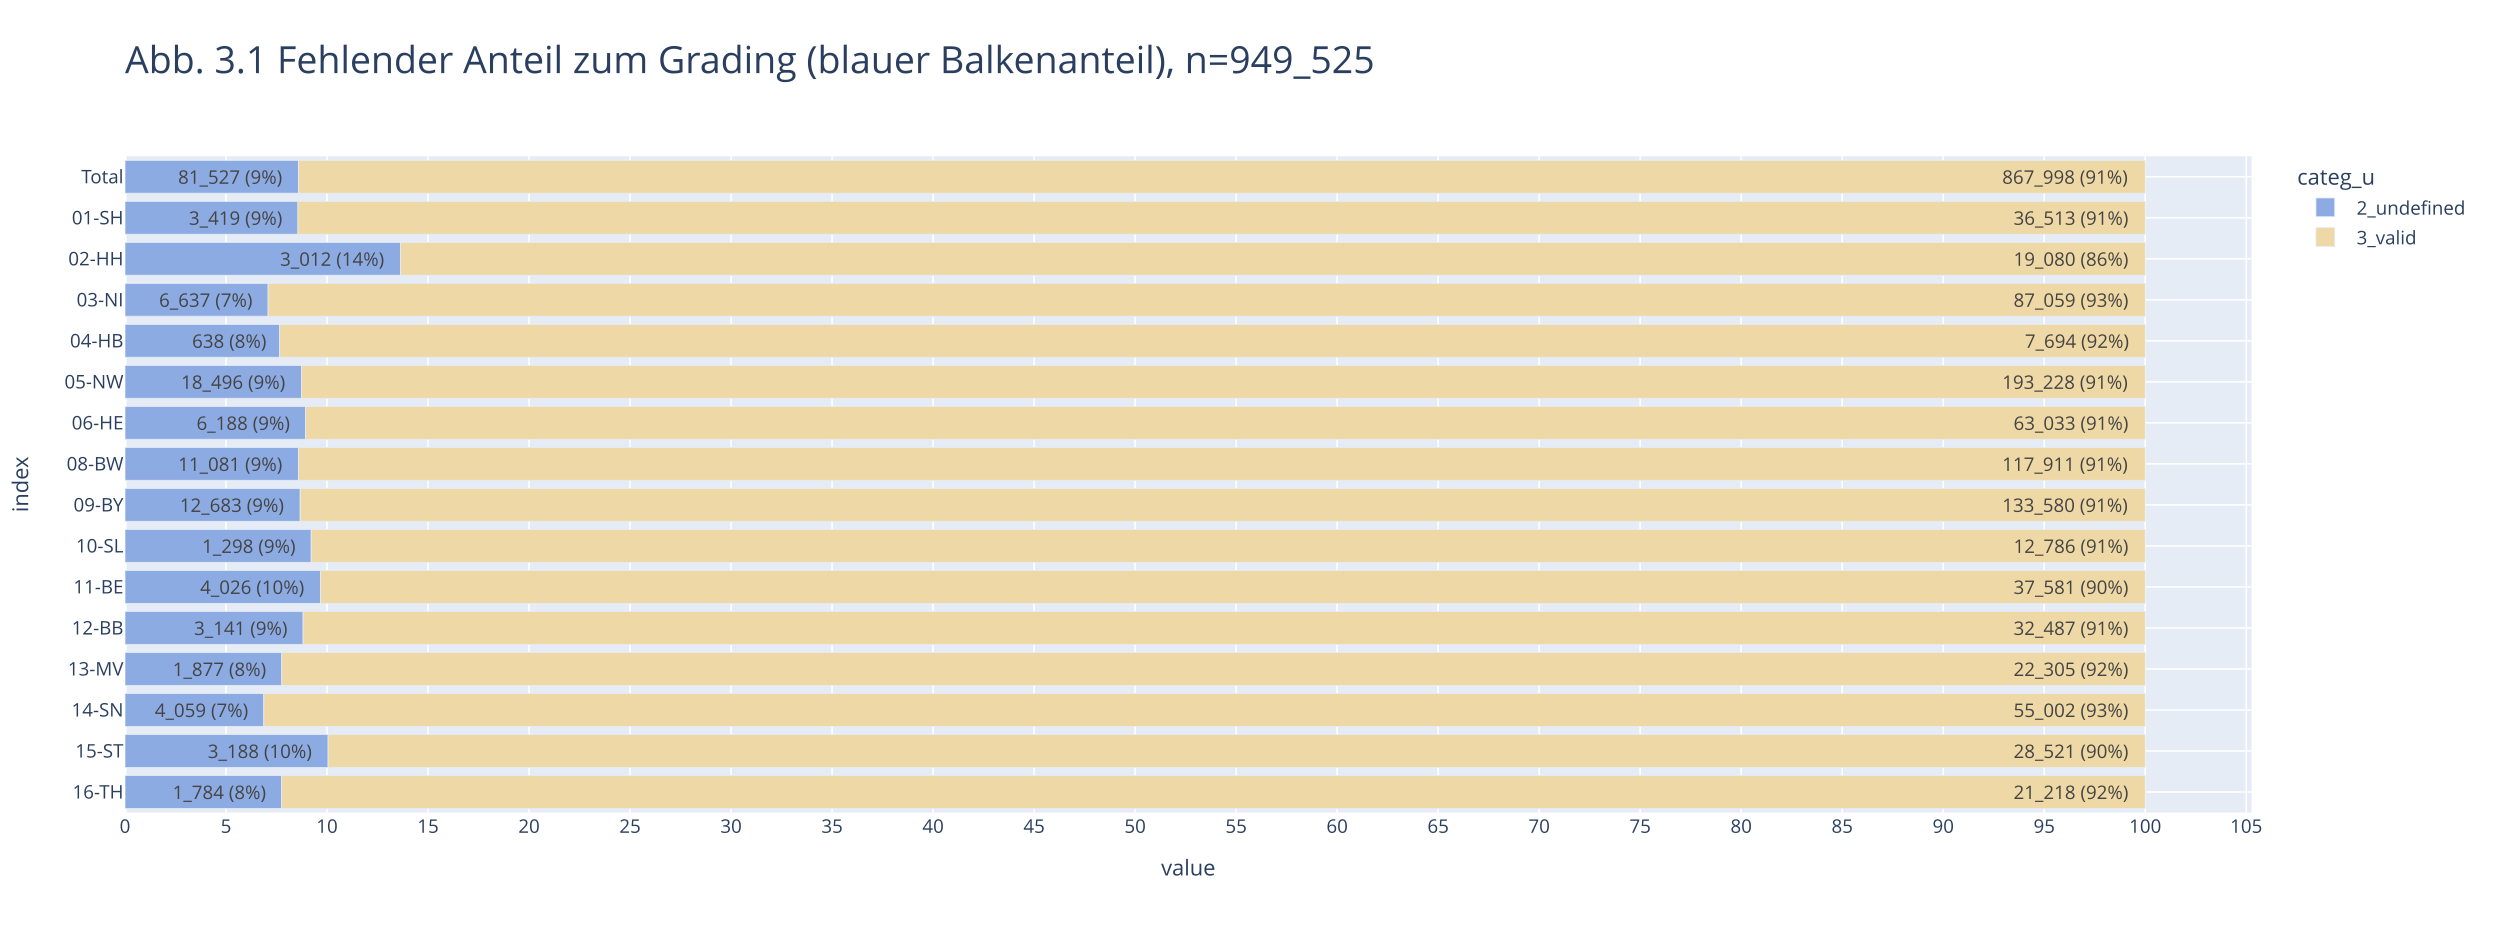
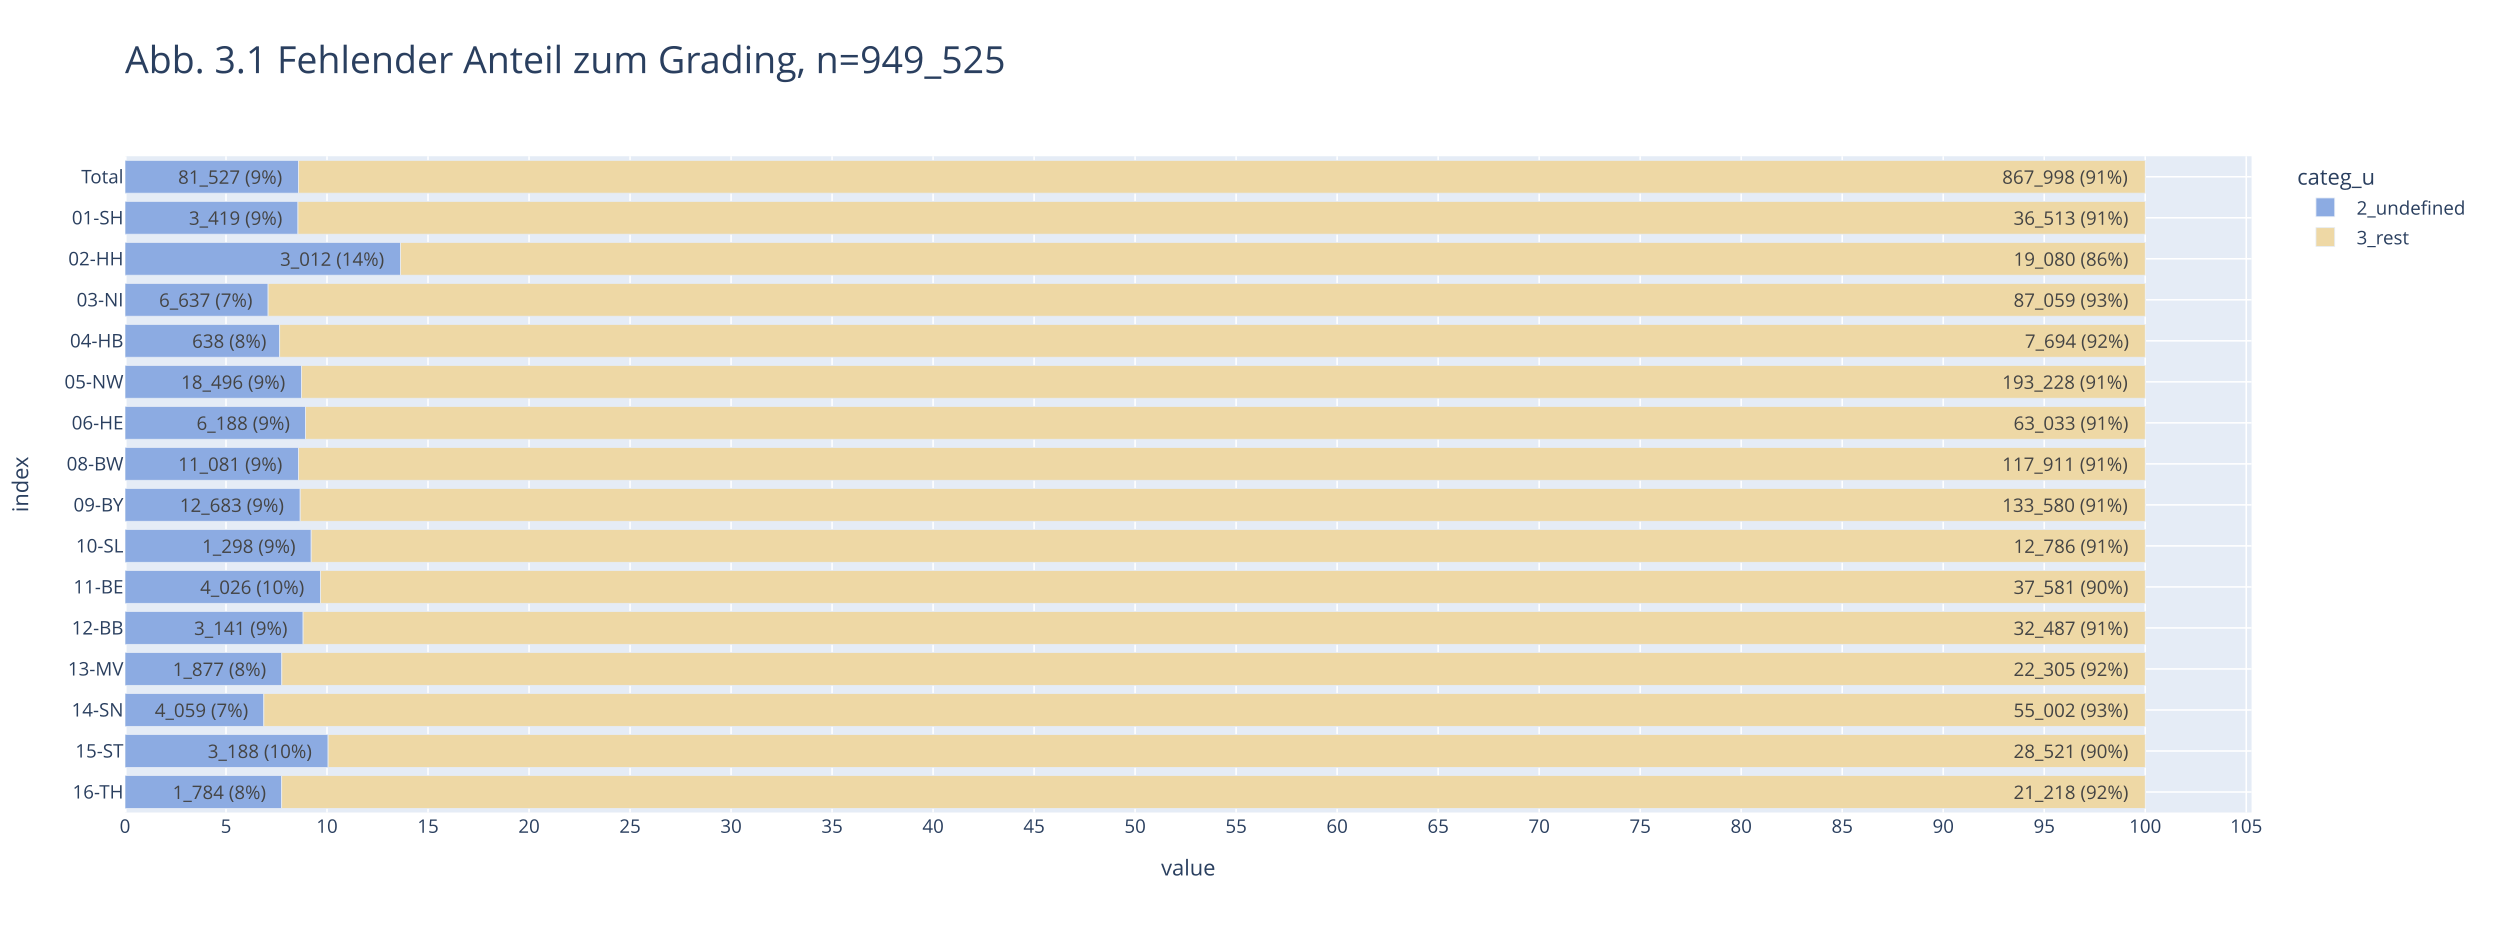
<svg xmlns="http://www.w3.org/2000/svg" class="main-svg" width="1600" height="600" style="" viewBox="0 0 1600 600">
  <rect x="0" y="0" width="1600" height="600" style="fill: rgb(255, 255, 255); fill-opacity: 1;" />
-   <defs id="defs-5fe7a0">
+   <defs id="defs-484876">
    <g class="clips">
-       <clipPath id="clip5fe7a0xyplot" class="plotclip">
+       <clipPath id="clip484876xyplot" class="plotclip">
        <rect width="1361" height="420" />
      </clipPath>
-       <clipPath class="axesclip" id="clip5fe7a0x">
+       <clipPath class="axesclip" id="clip484876x">
        <rect x="80" y="0" width="1361" height="600" />
      </clipPath>
-       <clipPath class="axesclip" id="clip5fe7a0y">
+       <clipPath class="axesclip" id="clip484876y">
        <rect x="0" y="100" width="1600" height="420" />
      </clipPath>
-       <clipPath class="axesclip" id="clip5fe7a0xy">
+       <clipPath class="axesclip" id="clip484876xy">
        <rect x="80" y="100" width="1361" height="420" />
      </clipPath>
    </g>
    <g class="gradients" />
    <g class="patterns" />
  </defs>
  <g class="bglayer">
    <rect class="bg" x="80" y="100" width="1361" height="420" style="fill: rgb(229, 236, 246); fill-opacity: 1; stroke-width: 0;" />
  </g>
  <g class="layer-below">
    <g class="imagelayer" />
    <g class="shapelayer" />
  </g>
  <g class="cartesianlayer">
    <g class="subplot xy">
      <g class="layer-subplot">
        <g class="shapelayer" />
        <g class="imagelayer" />
      </g>
      <g class="minor-gridlayer">
        <g class="x" />
        <g class="y" />
      </g>
      <g class="gridlayer">
        <g class="x">
          <path class="xgrid crisp" transform="translate(144.65,0)" d="M0,100v420" style="stroke: rgb(255, 255, 255); stroke-opacity: 1; stroke-width: 1px;" />
          <path class="xgrid crisp" transform="translate(209.29,0)" d="M0,100v420" style="stroke: rgb(255, 255, 255); stroke-opacity: 1; stroke-width: 1px;" />
          <path class="xgrid crisp" transform="translate(273.94,0)" d="M0,100v420" style="stroke: rgb(255, 255, 255); stroke-opacity: 1; stroke-width: 1px;" />
          <path class="xgrid crisp" transform="translate(338.59,0)" d="M0,100v420" style="stroke: rgb(255, 255, 255); stroke-opacity: 1; stroke-width: 1px;" />
          <path class="xgrid crisp" transform="translate(403.24,0)" d="M0,100v420" style="stroke: rgb(255, 255, 255); stroke-opacity: 1; stroke-width: 1px;" />
          <path class="xgrid crisp" transform="translate(467.89,0)" d="M0,100v420" style="stroke: rgb(255, 255, 255); stroke-opacity: 1; stroke-width: 1px;" />
          <path class="xgrid crisp" transform="translate(532.53,0)" d="M0,100v420" style="stroke: rgb(255, 255, 255); stroke-opacity: 1; stroke-width: 1px;" />
          <path class="xgrid crisp" transform="translate(597.18,0)" d="M0,100v420" style="stroke: rgb(255, 255, 255); stroke-opacity: 1; stroke-width: 1px;" />
          <path class="xgrid crisp" transform="translate(661.83,0)" d="M0,100v420" style="stroke: rgb(255, 255, 255); stroke-opacity: 1; stroke-width: 1px;" />
          <path class="xgrid crisp" transform="translate(726.47,0)" d="M0,100v420" style="stroke: rgb(255, 255, 255); stroke-opacity: 1; stroke-width: 1px;" />
          <path class="xgrid crisp" transform="translate(791.12,0)" d="M0,100v420" style="stroke: rgb(255, 255, 255); stroke-opacity: 1; stroke-width: 1px;" />
          <path class="xgrid crisp" transform="translate(855.77,0)" d="M0,100v420" style="stroke: rgb(255, 255, 255); stroke-opacity: 1; stroke-width: 1px;" />
          <path class="xgrid crisp" transform="translate(920.42,0)" d="M0,100v420" style="stroke: rgb(255, 255, 255); stroke-opacity: 1; stroke-width: 1px;" />
          <path class="xgrid crisp" transform="translate(985.07,0)" d="M0,100v420" style="stroke: rgb(255, 255, 255); stroke-opacity: 1; stroke-width: 1px;" />
          <path class="xgrid crisp" transform="translate(1049.71,0)" d="M0,100v420" style="stroke: rgb(255, 255, 255); stroke-opacity: 1; stroke-width: 1px;" />
          <path class="xgrid crisp" transform="translate(1114.36,0)" d="M0,100v420" style="stroke: rgb(255, 255, 255); stroke-opacity: 1; stroke-width: 1px;" />
          <path class="xgrid crisp" transform="translate(1179.01,0)" d="M0,100v420" style="stroke: rgb(255, 255, 255); stroke-opacity: 1; stroke-width: 1px;" />
          <path class="xgrid crisp" transform="translate(1243.66,0)" d="M0,100v420" style="stroke: rgb(255, 255, 255); stroke-opacity: 1; stroke-width: 1px;" />
          <path class="xgrid crisp" transform="translate(1308.3,0)" d="M0,100v420" style="stroke: rgb(255, 255, 255); stroke-opacity: 1; stroke-width: 1px;" />
          <path class="xgrid crisp" transform="translate(1372.95,0)" d="M0,100v420" style="stroke: rgb(255, 255, 255); stroke-opacity: 1; stroke-width: 1px;" />
          <path class="xgrid crisp" transform="translate(1437.6,0)" d="M0,100v420" style="stroke: rgb(255, 255, 255); stroke-opacity: 1; stroke-width: 1px;" />
        </g>
        <g class="y">
          <path class="ygrid crisp" transform="translate(0,506.88)" d="M80,0h1361" style="stroke: rgb(255, 255, 255); stroke-opacity: 1; stroke-width: 1px;" />
          <path class="ygrid crisp" transform="translate(0,480.63)" d="M80,0h1361" style="stroke: rgb(255, 255, 255); stroke-opacity: 1; stroke-width: 1px;" />
          <path class="ygrid crisp" transform="translate(0,454.38)" d="M80,0h1361" style="stroke: rgb(255, 255, 255); stroke-opacity: 1; stroke-width: 1px;" />
          <path class="ygrid crisp" transform="translate(0,428.13)" d="M80,0h1361" style="stroke: rgb(255, 255, 255); stroke-opacity: 1; stroke-width: 1px;" />
          <path class="ygrid crisp" transform="translate(0,401.88)" d="M80,0h1361" style="stroke: rgb(255, 255, 255); stroke-opacity: 1; stroke-width: 1px;" />
          <path class="ygrid crisp" transform="translate(0,375.63)" d="M80,0h1361" style="stroke: rgb(255, 255, 255); stroke-opacity: 1; stroke-width: 1px;" />
          <path class="ygrid crisp" transform="translate(0,349.38)" d="M80,0h1361" style="stroke: rgb(255, 255, 255); stroke-opacity: 1; stroke-width: 1px;" />
          <path class="ygrid crisp" transform="translate(0,323.13)" d="M80,0h1361" style="stroke: rgb(255, 255, 255); stroke-opacity: 1; stroke-width: 1px;" />
          <path class="ygrid crisp" transform="translate(0,296.88)" d="M80,0h1361" style="stroke: rgb(255, 255, 255); stroke-opacity: 1; stroke-width: 1px;" />
          <path class="ygrid crisp" transform="translate(0,270.63)" d="M80,0h1361" style="stroke: rgb(255, 255, 255); stroke-opacity: 1; stroke-width: 1px;" />
          <path class="ygrid crisp" transform="translate(0,244.38)" d="M80,0h1361" style="stroke: rgb(255, 255, 255); stroke-opacity: 1; stroke-width: 1px;" />
          <path class="ygrid crisp" transform="translate(0,218.13)" d="M80,0h1361" style="stroke: rgb(255, 255, 255); stroke-opacity: 1; stroke-width: 1px;" />
          <path class="ygrid crisp" transform="translate(0,191.88)" d="M80,0h1361" style="stroke: rgb(255, 255, 255); stroke-opacity: 1; stroke-width: 1px;" />
          <path class="ygrid crisp" transform="translate(0,165.63)" d="M80,0h1361" style="stroke: rgb(255, 255, 255); stroke-opacity: 1; stroke-width: 1px;" />
          <path class="ygrid crisp" transform="translate(0,139.38)" d="M80,0h1361" style="stroke: rgb(255, 255, 255); stroke-opacity: 1; stroke-width: 1px;" />
          <path class="ygrid crisp" transform="translate(0,113.13)" d="M80,0h1361" style="stroke: rgb(255, 255, 255); stroke-opacity: 1; stroke-width: 1px;" />
        </g>
      </g>
      <g class="zerolinelayer">
        <path class="xzl zl crisp" transform="translate(80,0)" d="M0,100v420" style="stroke: rgb(255, 255, 255); stroke-opacity: 1; stroke-width: 2px;" />
      </g>
      <g class="layer-between">
        <g class="shapelayer" />
        <g class="imagelayer" />
      </g>
      <path class="xlines-below" />
      <path class="ylines-below" />
      <g class="overlines-below" />
      <g class="xaxislayer-below" />
      <g class="yaxislayer-below" />
      <g class="overaxes-below" />
      <g class="overplot">
-         <g class="xy" transform="translate(80,100)" clip-path="url(#clip5fe7a0xyplot)">
+         <g class="xy" transform="translate(80,100)" clip-path="url(#clip484876xyplot)">
          <g class="barlayer mlayer">
            <g class="trace bars" style="opacity: 1;">
              <g class="points">
                <g class="point">
                  <path d="M0,23.63V2.63H111.01V23.63Z" style="vector-effect: none; opacity: 1; stroke-width: 0.5px; fill: rgb(140, 171, 226); fill-opacity: 1; stroke: rgb(229, 236, 246); stroke-opacity: 1;" />
                  <text class="bartext bartext-inside" text-anchor="middle" data-notex="1" x="0" y="0" style="font-family: 'Open Sans', verdana, arial, sans-serif; font-size: 12px; fill: rgb(68, 68, 68); fill-opacity: 1; white-space: pre;" transform="translate(67.29125,17.63)">81_527 (9%)</text>
                </g>
                <g class="point">
                  <path d="M0,49.88V28.88H110.7V49.88Z" style="vector-effect: none; opacity: 1; stroke-width: 0.5px; fill: rgb(140, 171, 226); fill-opacity: 1; stroke: rgb(229, 236, 246); stroke-opacity: 1;" />
                  <text class="bartext bartext-inside" text-anchor="middle" data-notex="1" x="0" y="0" style="font-family: 'Open Sans', verdana, arial, sans-serif; font-size: 12px; fill: rgb(68, 68, 68); fill-opacity: 1; white-space: pre;" transform="translate(70.79375,43.88)">3_419 (9%)</text>
                </g>
                <g class="point">
                  <path d="M0,76.13V55.13H176.28V76.13Z" style="vector-effect: none; opacity: 1; stroke-width: 0.5px; fill: rgb(140, 171, 226); fill-opacity: 1; stroke: rgb(229, 236, 246); stroke-opacity: 1;" />
                  <text class="bartext bartext-inside" text-anchor="middle" data-notex="1" x="0" y="0" style="font-family: 'Open Sans', verdana, arial, sans-serif; font-size: 12px; fill: rgb(68, 68, 68); fill-opacity: 1; white-space: pre;" transform="translate(132.5613,70.13)scale(1)">3_012 (14%)</text>
                </g>
                <g class="point">
                  <path d="M0,102.38V81.38H91.59V102.38Z" style="vector-effect: none; opacity: 1; stroke-width: 0.5px; fill: rgb(140, 171, 226); fill-opacity: 1; stroke: rgb(229, 236, 246); stroke-opacity: 1;" />
                  <text class="bartext bartext-inside" text-anchor="middle" data-notex="1" x="0" y="0" style="font-family: 'Open Sans', verdana, arial, sans-serif; font-size: 12px; fill: rgb(68, 68, 68); fill-opacity: 1; white-space: pre;" transform="translate(51.68375,96.38)">6_637 (7%)</text>
                </g>
                <g class="point">
                  <path d="M0,128.63V107.63H99V128.63Z" style="vector-effect: none; opacity: 1; stroke-width: 0.5px; fill: rgb(140, 171, 226); fill-opacity: 1; stroke: rgb(229, 236, 246); stroke-opacity: 1;" />
                  <text class="bartext bartext-inside" text-anchor="middle" data-notex="1" x="0" y="0" style="font-family: 'Open Sans', verdana, arial, sans-serif; font-size: 12px; fill: rgb(68, 68, 68); fill-opacity: 1; white-space: pre;" transform="translate(66.72656,122.63)">638 (8%)</text>
                </g>
                <g class="point">
                  <path d="M0,154.88V133.88H112.95V154.88Z" style="vector-effect: none; opacity: 1; stroke-width: 0.5px; fill: rgb(140, 171, 226); fill-opacity: 1; stroke: rgb(229, 236, 246); stroke-opacity: 1;" />
                  <text class="bartext bartext-inside" text-anchor="middle" data-notex="1" x="0" y="0" style="font-family: 'Open Sans', verdana, arial, sans-serif; font-size: 12px; fill: rgb(68, 68, 68); fill-opacity: 1; white-space: pre;" transform="translate(69.23125,148.88)">18_496 (9%)</text>
                </g>
                <g class="point">
                  <path d="M0,181.13V160.13H115.58V181.13Z" style="vector-effect: none; opacity: 1; stroke-width: 0.5px; fill: rgb(140, 171, 226); fill-opacity: 1; stroke: rgb(229, 236, 246); stroke-opacity: 1;" />
                  <text class="bartext bartext-inside" text-anchor="middle" data-notex="1" x="0" y="0" style="font-family: 'Open Sans', verdana, arial, sans-serif; font-size: 12px; fill: rgb(68, 68, 68); fill-opacity: 1; white-space: pre;" transform="translate(75.67375,175.13)">6_188 (9%)</text>
                </g>
                <g class="point">
                  <path d="M0,207.38V186.38H111.07V207.38Z" style="vector-effect: none; opacity: 1; stroke-width: 0.5px; fill: rgb(140, 171, 226); fill-opacity: 1; stroke: rgb(229, 236, 246); stroke-opacity: 1;" />
                  <text class="bartext bartext-inside" text-anchor="middle" data-notex="1" x="0" y="0" style="font-family: 'Open Sans', verdana, arial, sans-serif; font-size: 12px; fill: rgb(68, 68, 68); fill-opacity: 1; white-space: pre;" transform="translate(67.35125,201.38)">11_081 (9%)</text>
                </g>
                <g class="point">
                  <path d="M0,233.63V212.63H112.12V233.63Z" style="vector-effect: none; opacity: 1; stroke-width: 0.5px; fill: rgb(140, 171, 226); fill-opacity: 1; stroke: rgb(229, 236, 246); stroke-opacity: 1;" />
                  <text class="bartext bartext-inside" text-anchor="middle" data-notex="1" x="0" y="0" style="font-family: 'Open Sans', verdana, arial, sans-serif; font-size: 12px; fill: rgb(68, 68, 68); fill-opacity: 1; white-space: pre;" transform="translate(68.40125,227.63)">12_683 (9%)</text>
                </g>
                <g class="point">
                  <path d="M0,259.88V238.88H119.16V259.88Z" style="vector-effect: none; opacity: 1; stroke-width: 0.5px; fill: rgb(140, 171, 226); fill-opacity: 1; stroke: rgb(229, 236, 246); stroke-opacity: 1;" />
                  <text class="bartext bartext-inside" text-anchor="middle" data-notex="1" x="0" y="0" style="font-family: 'Open Sans', verdana, arial, sans-serif; font-size: 12px; fill: rgb(68, 68, 68); fill-opacity: 1; white-space: pre;" transform="translate(79.25375,253.88)">1_298 (9%)</text>
                </g>
                <g class="point">
                  <path d="M0,286.13V265.13H125.11V286.13Z" style="vector-effect: none; opacity: 1; stroke-width: 0.5px; fill: rgb(140, 171, 226); fill-opacity: 1; stroke: rgb(229, 236, 246); stroke-opacity: 1;" />
                  <text class="bartext bartext-inside" text-anchor="middle" data-notex="1" x="0" y="0" style="font-family: 'Open Sans', verdana, arial, sans-serif; font-size: 12px; fill: rgb(68, 68, 68); fill-opacity: 1; white-space: pre;" transform="translate(81.39125,280.13)">4_026 (10%)</text>
                </g>
                <g class="point">
                  <path d="M0,312.38V291.38H113.99V312.38Z" style="vector-effect: none; opacity: 1; stroke-width: 0.5px; fill: rgb(140, 171, 226); fill-opacity: 1; stroke: rgb(229, 236, 246); stroke-opacity: 1;" />
                  <text class="bartext bartext-inside" text-anchor="middle" data-notex="1" x="0" y="0" style="font-family: 'Open Sans', verdana, arial, sans-serif; font-size: 12px; fill: rgb(68, 68, 68); fill-opacity: 1; white-space: pre;" transform="translate(74.08375,306.38)">3_141 (9%)</text>
                </g>
                <g class="point">
                  <path d="M0,338.63V317.63H100.36V338.63Z" style="vector-effect: none; opacity: 1; stroke-width: 0.5px; fill: rgb(140, 171, 226); fill-opacity: 1; stroke: rgb(229, 236, 246); stroke-opacity: 1;" />
                  <text class="bartext bartext-inside" text-anchor="middle" data-notex="1" x="0" y="0" style="font-family: 'Open Sans', verdana, arial, sans-serif; font-size: 12px; fill: rgb(68, 68, 68); fill-opacity: 1; white-space: pre;" transform="translate(60.45375,332.63)">1_877 (8%)</text>
                </g>
                <g class="point">
                  <path d="M0,364.88V343.88H88.86V364.88Z" style="vector-effect: none; opacity: 1; stroke-width: 0.5px; fill: rgb(140, 171, 226); fill-opacity: 1; stroke: rgb(229, 236, 246); stroke-opacity: 1;" />
                  <text class="bartext bartext-inside" text-anchor="middle" data-notex="1" x="0" y="0" style="font-family: 'Open Sans', verdana, arial, sans-serif; font-size: 12px; fill: rgb(68, 68, 68); fill-opacity: 1; white-space: pre;" transform="translate(48.95375,358.88)">4_059 (7%)</text>
                </g>
                <g class="point">
                  <path d="M0,391.13V370.13H129.99V391.13Z" style="vector-effect: none; opacity: 1; stroke-width: 0.5px; fill: rgb(140, 171, 226); fill-opacity: 1; stroke: rgb(229, 236, 246); stroke-opacity: 1;" />
                  <text class="bartext bartext-inside" text-anchor="middle" data-notex="1" x="0" y="0" style="font-family: 'Open Sans', verdana, arial, sans-serif; font-size: 12px; fill: rgb(68, 68, 68); fill-opacity: 1; white-space: pre;" transform="translate(86.27125,385.13)">3_188 (10%)</text>
                </g>
                <g class="point">
                  <path d="M0,417.38V396.38H100.28V417.38Z" style="vector-effect: none; opacity: 1; stroke-width: 0.5px; fill: rgb(140, 171, 226); fill-opacity: 1; stroke: rgb(229, 236, 246); stroke-opacity: 1;" />
                  <text class="bartext bartext-inside" text-anchor="middle" data-notex="1" x="0" y="0" style="font-family: 'Open Sans', verdana, arial, sans-serif; font-size: 12px; fill: rgb(68, 68, 68); fill-opacity: 1; white-space: pre;" transform="translate(60.37375,411.38)">1_784 (8%)</text>
                </g>
              </g>
            </g>
            <g class="trace bars" style="opacity: 1;">
              <g class="points">
                <g class="point">
                  <path d="M111.01,23.63V2.63H1292.95V23.63Z" style="vector-effect: none; opacity: 1; stroke-width: 0.5px; fill: rgb(238, 216, 165); fill-opacity: 1; stroke: rgb(229, 236, 246); stroke-opacity: 1;" />
                  <text class="bartext bartext-inside" text-anchor="middle" data-notex="1" x="0" y="0" style="font-family: 'Open Sans', verdana, arial, sans-serif; font-size: 12px; fill: rgb(68, 68, 68); fill-opacity: 1; white-space: pre;" transform="translate(1241.598,17.63)">867_998 (91%)</text>
                </g>
                <g class="point">
                  <path d="M110.7,49.88V28.88H1292.95V49.88Z" style="vector-effect: none; opacity: 1; stroke-width: 0.5px; fill: rgb(238, 216, 165); fill-opacity: 1; stroke: rgb(229, 236, 246); stroke-opacity: 1;" />
                  <text class="bartext bartext-inside" text-anchor="middle" data-notex="1" x="0" y="0" style="font-family: 'Open Sans', verdana, arial, sans-serif; font-size: 12px; fill: rgb(68, 68, 68); fill-opacity: 1; white-space: pre;" transform="translate(1245.419,43.88)">36_513 (91%)</text>
                </g>
                <g class="point">
                  <path d="M176.28,76.13V55.13H1292.95V76.13Z" style="vector-effect: none; opacity: 1; stroke-width: 0.5px; fill: rgb(238, 216, 165); fill-opacity: 1; stroke: rgb(229, 236, 246); stroke-opacity: 1;" />
                  <text class="bartext bartext-inside" text-anchor="middle" data-notex="1" x="0" y="0" style="font-family: 'Open Sans', verdana, arial, sans-serif; font-size: 12px; fill: rgb(68, 68, 68); fill-opacity: 1; white-space: pre;" transform="translate(1245.419,70.13)scale(1)">19_080 (86%)</text>
                </g>
                <g class="point">
                  <path d="M91.59,102.38V81.38H1292.95V102.38Z" style="vector-effect: none; opacity: 1; stroke-width: 0.5px; fill: rgb(238, 216, 165); fill-opacity: 1; stroke: rgb(229, 236, 246); stroke-opacity: 1;" />
                  <text class="bartext bartext-inside" text-anchor="middle" data-notex="1" x="0" y="0" style="font-family: 'Open Sans', verdana, arial, sans-serif; font-size: 12px; fill: rgb(68, 68, 68); fill-opacity: 1; white-space: pre;" transform="translate(1245.419,96.38)">87_059 (93%)</text>
                </g>
                <g class="point">
                  <path d="M99,128.63V107.63H1292.95V128.63Z" style="vector-effect: none; opacity: 1; stroke-width: 0.5px; fill: rgb(238, 216, 165); fill-opacity: 1; stroke: rgb(229, 236, 246); stroke-opacity: 1;" />
                  <text class="bartext bartext-inside" text-anchor="middle" data-notex="1" x="0" y="0" style="font-family: 'Open Sans', verdana, arial, sans-serif; font-size: 12px; fill: rgb(68, 68, 68); fill-opacity: 1; white-space: pre;" transform="translate(1249.231,122.63)">7_694 (92%)</text>
                </g>
                <g class="point">
                  <path d="M112.95,154.88V133.88H1292.95V154.88Z" style="vector-effect: none; opacity: 1; stroke-width: 0.5px; fill: rgb(238, 216, 165); fill-opacity: 1; stroke: rgb(229, 236, 246); stroke-opacity: 1;" />
                  <text class="bartext bartext-inside" text-anchor="middle" data-notex="1" x="0" y="0" style="font-family: 'Open Sans', verdana, arial, sans-serif; font-size: 12px; fill: rgb(68, 68, 68); fill-opacity: 1; white-space: pre;" transform="translate(1241.598,148.88)">193_228 (91%)</text>
                </g>
                <g class="point">
                  <path d="M115.58,181.13V160.13H1292.95V181.13Z" style="vector-effect: none; opacity: 1; stroke-width: 0.5px; fill: rgb(238, 216, 165); fill-opacity: 1; stroke: rgb(229, 236, 246); stroke-opacity: 1;" />
                  <text class="bartext bartext-inside" text-anchor="middle" data-notex="1" x="0" y="0" style="font-family: 'Open Sans', verdana, arial, sans-serif; font-size: 12px; fill: rgb(68, 68, 68); fill-opacity: 1; white-space: pre;" transform="translate(1245.419,175.13)">63_033 (91%)</text>
                </g>
                <g class="point">
                  <path d="M111.07,207.38V186.38H1292.95V207.38Z" style="vector-effect: none; opacity: 1; stroke-width: 0.5px; fill: rgb(238, 216, 165); fill-opacity: 1; stroke: rgb(229, 236, 246); stroke-opacity: 1;" />
                  <text class="bartext bartext-inside" text-anchor="middle" data-notex="1" x="0" y="0" style="font-family: 'Open Sans', verdana, arial, sans-serif; font-size: 12px; fill: rgb(68, 68, 68); fill-opacity: 1; white-space: pre;" transform="translate(1241.598,201.38)">117_911 (91%)</text>
                </g>
                <g class="point">
                  <path d="M112.12,233.63V212.63H1292.95V233.63Z" style="vector-effect: none; opacity: 1; stroke-width: 0.5px; fill: rgb(238, 216, 165); fill-opacity: 1; stroke: rgb(229, 236, 246); stroke-opacity: 1;" />
                  <text class="bartext bartext-inside" text-anchor="middle" data-notex="1" x="0" y="0" style="font-family: 'Open Sans', verdana, arial, sans-serif; font-size: 12px; fill: rgb(68, 68, 68); fill-opacity: 1; white-space: pre;" transform="translate(1241.598,227.63)">133_580 (91%)</text>
                </g>
                <g class="point">
                  <path d="M119.16,259.88V238.88H1292.95V259.88Z" style="vector-effect: none; opacity: 1; stroke-width: 0.5px; fill: rgb(238, 216, 165); fill-opacity: 1; stroke: rgb(229, 236, 246); stroke-opacity: 1;" />
                  <text class="bartext bartext-inside" text-anchor="middle" data-notex="1" x="0" y="0" style="font-family: 'Open Sans', verdana, arial, sans-serif; font-size: 12px; fill: rgb(68, 68, 68); fill-opacity: 1; white-space: pre;" transform="translate(1245.419,253.88)">12_786 (91%)</text>
                </g>
                <g class="point">
                  <path d="M125.11,286.13V265.13H1292.95V286.13Z" style="vector-effect: none; opacity: 1; stroke-width: 0.5px; fill: rgb(238, 216, 165); fill-opacity: 1; stroke: rgb(229, 236, 246); stroke-opacity: 1;" />
                  <text class="bartext bartext-inside" text-anchor="middle" data-notex="1" x="0" y="0" style="font-family: 'Open Sans', verdana, arial, sans-serif; font-size: 12px; fill: rgb(68, 68, 68); fill-opacity: 1; white-space: pre;" transform="translate(1245.419,280.13)">37_581 (90%)</text>
                </g>
                <g class="point">
                  <path d="M113.99,312.38V291.38H1292.95V312.38Z" style="vector-effect: none; opacity: 1; stroke-width: 0.5px; fill: rgb(238, 216, 165); fill-opacity: 1; stroke: rgb(229, 236, 246); stroke-opacity: 1;" />
                  <text class="bartext bartext-inside" text-anchor="middle" data-notex="1" x="0" y="0" style="font-family: 'Open Sans', verdana, arial, sans-serif; font-size: 12px; fill: rgb(68, 68, 68); fill-opacity: 1; white-space: pre;" transform="translate(1245.419,306.38)">32_487 (91%)</text>
                </g>
                <g class="point">
                  <path d="M100.36,338.63V317.63H1292.95V338.63Z" style="vector-effect: none; opacity: 1; stroke-width: 0.5px; fill: rgb(238, 216, 165); fill-opacity: 1; stroke: rgb(229, 236, 246); stroke-opacity: 1;" />
                  <text class="bartext bartext-inside" text-anchor="middle" data-notex="1" x="0" y="0" style="font-family: 'Open Sans', verdana, arial, sans-serif; font-size: 12px; fill: rgb(68, 68, 68); fill-opacity: 1; white-space: pre;" transform="translate(1245.419,332.63)">22_305 (92%)</text>
                </g>
                <g class="point">
                  <path d="M88.86,364.88V343.88H1292.95V364.88Z" style="vector-effect: none; opacity: 1; stroke-width: 0.5px; fill: rgb(238, 216, 165); fill-opacity: 1; stroke: rgb(229, 236, 246); stroke-opacity: 1;" />
                  <text class="bartext bartext-inside" text-anchor="middle" data-notex="1" x="0" y="0" style="font-family: 'Open Sans', verdana, arial, sans-serif; font-size: 12px; fill: rgb(68, 68, 68); fill-opacity: 1; white-space: pre;" transform="translate(1245.419,358.88)">55_002 (93%)</text>
                </g>
                <g class="point">
                  <path d="M129.99,391.13V370.13H1292.95V391.13Z" style="vector-effect: none; opacity: 1; stroke-width: 0.5px; fill: rgb(238, 216, 165); fill-opacity: 1; stroke: rgb(229, 236, 246); stroke-opacity: 1;" />
                  <text class="bartext bartext-inside" text-anchor="middle" data-notex="1" x="0" y="0" style="font-family: 'Open Sans', verdana, arial, sans-serif; font-size: 12px; fill: rgb(68, 68, 68); fill-opacity: 1; white-space: pre;" transform="translate(1245.419,385.13)">28_521 (90%)</text>
                </g>
                <g class="point">
                  <path d="M100.28,417.38V396.38H1292.95V417.38Z" style="vector-effect: none; opacity: 1; stroke-width: 0.5px; fill: rgb(238, 216, 165); fill-opacity: 1; stroke: rgb(229, 236, 246); stroke-opacity: 1;" />
                  <text class="bartext bartext-inside" text-anchor="middle" data-notex="1" x="0" y="0" style="font-family: 'Open Sans', verdana, arial, sans-serif; font-size: 12px; fill: rgb(68, 68, 68); fill-opacity: 1; white-space: pre;" transform="translate(1245.419,411.38)">21_218 (92%)</text>
                </g>
              </g>
            </g>
          </g>
        </g>
      </g>
      <g class="zerolinelayer-above" />
      <path class="xlines-above crisp" d="M0,0" style="fill: none;" />
      <path class="ylines-above crisp" d="M0,0" style="fill: none;" />
      <g class="overlines-above" />
      <g class="xaxislayer-above">
        <g class="xtick">
          <text text-anchor="middle" x="0" y="533" transform="translate(80,0)" style="font-family: 'Open Sans', verdana, arial, sans-serif; font-size: 12px; fill: rgb(42, 63, 95); fill-opacity: 1; white-space: pre;">0</text>
        </g>
        <g class="xtick">
          <text text-anchor="middle" x="0" y="533" style="font-family: 'Open Sans', verdana, arial, sans-serif; font-size: 12px; fill: rgb(42, 63, 95); fill-opacity: 1; white-space: pre;" transform="translate(144.65,0)">5</text>
        </g>
        <g class="xtick">
          <text text-anchor="middle" x="0" y="533" style="font-family: 'Open Sans', verdana, arial, sans-serif; font-size: 12px; fill: rgb(42, 63, 95); fill-opacity: 1; white-space: pre;" transform="translate(209.29,0)">10</text>
        </g>
        <g class="xtick">
          <text text-anchor="middle" x="0" y="533" style="font-family: 'Open Sans', verdana, arial, sans-serif; font-size: 12px; fill: rgb(42, 63, 95); fill-opacity: 1; white-space: pre;" transform="translate(273.94,0)">15</text>
        </g>
        <g class="xtick">
          <text text-anchor="middle" x="0" y="533" style="font-family: 'Open Sans', verdana, arial, sans-serif; font-size: 12px; fill: rgb(42, 63, 95); fill-opacity: 1; white-space: pre;" transform="translate(338.59,0)">20</text>
        </g>
        <g class="xtick">
          <text text-anchor="middle" x="0" y="533" style="font-family: 'Open Sans', verdana, arial, sans-serif; font-size: 12px; fill: rgb(42, 63, 95); fill-opacity: 1; white-space: pre;" transform="translate(403.24,0)">25</text>
        </g>
        <g class="xtick">
          <text text-anchor="middle" x="0" y="533" style="font-family: 'Open Sans', verdana, arial, sans-serif; font-size: 12px; fill: rgb(42, 63, 95); fill-opacity: 1; white-space: pre;" transform="translate(467.89,0)">30</text>
        </g>
        <g class="xtick">
          <text text-anchor="middle" x="0" y="533" style="font-family: 'Open Sans', verdana, arial, sans-serif; font-size: 12px; fill: rgb(42, 63, 95); fill-opacity: 1; white-space: pre;" transform="translate(532.53,0)">35</text>
        </g>
        <g class="xtick">
          <text text-anchor="middle" x="0" y="533" style="font-family: 'Open Sans', verdana, arial, sans-serif; font-size: 12px; fill: rgb(42, 63, 95); fill-opacity: 1; white-space: pre;" transform="translate(597.18,0)">40</text>
        </g>
        <g class="xtick">
          <text text-anchor="middle" x="0" y="533" style="font-family: 'Open Sans', verdana, arial, sans-serif; font-size: 12px; fill: rgb(42, 63, 95); fill-opacity: 1; white-space: pre;" transform="translate(661.83,0)">45</text>
        </g>
        <g class="xtick">
          <text text-anchor="middle" x="0" y="533" style="font-family: 'Open Sans', verdana, arial, sans-serif; font-size: 12px; fill: rgb(42, 63, 95); fill-opacity: 1; white-space: pre;" transform="translate(726.47,0)">50</text>
        </g>
        <g class="xtick">
          <text text-anchor="middle" x="0" y="533" style="font-family: 'Open Sans', verdana, arial, sans-serif; font-size: 12px; fill: rgb(42, 63, 95); fill-opacity: 1; white-space: pre;" transform="translate(791.12,0)">55</text>
        </g>
        <g class="xtick">
          <text text-anchor="middle" x="0" y="533" style="font-family: 'Open Sans', verdana, arial, sans-serif; font-size: 12px; fill: rgb(42, 63, 95); fill-opacity: 1; white-space: pre;" transform="translate(855.77,0)">60</text>
        </g>
        <g class="xtick">
          <text text-anchor="middle" x="0" y="533" style="font-family: 'Open Sans', verdana, arial, sans-serif; font-size: 12px; fill: rgb(42, 63, 95); fill-opacity: 1; white-space: pre;" transform="translate(920.42,0)">65</text>
        </g>
        <g class="xtick">
          <text text-anchor="middle" x="0" y="533" style="font-family: 'Open Sans', verdana, arial, sans-serif; font-size: 12px; fill: rgb(42, 63, 95); fill-opacity: 1; white-space: pre;" transform="translate(985.07,0)">70</text>
        </g>
        <g class="xtick">
          <text text-anchor="middle" x="0" y="533" style="font-family: 'Open Sans', verdana, arial, sans-serif; font-size: 12px; fill: rgb(42, 63, 95); fill-opacity: 1; white-space: pre;" transform="translate(1049.71,0)">75</text>
        </g>
        <g class="xtick">
          <text text-anchor="middle" x="0" y="533" style="font-family: 'Open Sans', verdana, arial, sans-serif; font-size: 12px; fill: rgb(42, 63, 95); fill-opacity: 1; white-space: pre;" transform="translate(1114.36,0)">80</text>
        </g>
        <g class="xtick">
          <text text-anchor="middle" x="0" y="533" style="font-family: 'Open Sans', verdana, arial, sans-serif; font-size: 12px; fill: rgb(42, 63, 95); fill-opacity: 1; white-space: pre;" transform="translate(1179.01,0)">85</text>
        </g>
        <g class="xtick">
          <text text-anchor="middle" x="0" y="533" style="font-family: 'Open Sans', verdana, arial, sans-serif; font-size: 12px; fill: rgb(42, 63, 95); fill-opacity: 1; white-space: pre;" transform="translate(1243.66,0)">90</text>
        </g>
        <g class="xtick">
          <text text-anchor="middle" x="0" y="533" style="font-family: 'Open Sans', verdana, arial, sans-serif; font-size: 12px; fill: rgb(42, 63, 95); fill-opacity: 1; white-space: pre;" transform="translate(1308.3,0)">95</text>
        </g>
        <g class="xtick">
          <text text-anchor="middle" x="0" y="533" style="font-family: 'Open Sans', verdana, arial, sans-serif; font-size: 12px; fill: rgb(42, 63, 95); fill-opacity: 1; white-space: pre;" transform="translate(1372.95,0)">100</text>
        </g>
        <g class="xtick">
          <text text-anchor="middle" x="0" y="533" style="font-family: 'Open Sans', verdana, arial, sans-serif; font-size: 12px; fill: rgb(42, 63, 95); fill-opacity: 1; white-space: pre;" transform="translate(1437.6,0)">105</text>
        </g>
      </g>
      <g class="yaxislayer-above">
        <g class="ytick">
          <text text-anchor="end" x="79" y="4.2" transform="translate(0,506.88)" style="font-family: 'Open Sans', verdana, arial, sans-serif; font-size: 12px; fill: rgb(42, 63, 95); fill-opacity: 1; white-space: pre;">16-TH</text>
        </g>
        <g class="ytick">
          <text text-anchor="end" x="79" y="4.2" transform="translate(0,480.63)" style="font-family: 'Open Sans', verdana, arial, sans-serif; font-size: 12px; fill: rgb(42, 63, 95); fill-opacity: 1; white-space: pre;">15-ST</text>
        </g>
        <g class="ytick">
          <text text-anchor="end" x="79" y="4.2" transform="translate(0,454.38)" style="font-family: 'Open Sans', verdana, arial, sans-serif; font-size: 12px; fill: rgb(42, 63, 95); fill-opacity: 1; white-space: pre;">14-SN</text>
        </g>
        <g class="ytick">
          <text text-anchor="end" x="79" y="4.2" transform="translate(0,428.13)" style="font-family: 'Open Sans', verdana, arial, sans-serif; font-size: 12px; fill: rgb(42, 63, 95); fill-opacity: 1; white-space: pre;">13-MV</text>
        </g>
        <g class="ytick">
          <text text-anchor="end" x="79" y="4.2" transform="translate(0,401.88)" style="font-family: 'Open Sans', verdana, arial, sans-serif; font-size: 12px; fill: rgb(42, 63, 95); fill-opacity: 1; white-space: pre;">12-BB</text>
        </g>
        <g class="ytick">
          <text text-anchor="end" x="79" y="4.2" transform="translate(0,375.63)" style="font-family: 'Open Sans', verdana, arial, sans-serif; font-size: 12px; fill: rgb(42, 63, 95); fill-opacity: 1; white-space: pre;">11-BE</text>
        </g>
        <g class="ytick">
          <text text-anchor="end" x="79" y="4.2" transform="translate(0,349.38)" style="font-family: 'Open Sans', verdana, arial, sans-serif; font-size: 12px; fill: rgb(42, 63, 95); fill-opacity: 1; white-space: pre;">10-SL</text>
        </g>
        <g class="ytick">
          <text text-anchor="end" x="79" y="4.2" transform="translate(0,323.13)" style="font-family: 'Open Sans', verdana, arial, sans-serif; font-size: 12px; fill: rgb(42, 63, 95); fill-opacity: 1; white-space: pre;">09-BY</text>
        </g>
        <g class="ytick">
          <text text-anchor="end" x="79" y="4.2" transform="translate(0,296.88)" style="font-family: 'Open Sans', verdana, arial, sans-serif; font-size: 12px; fill: rgb(42, 63, 95); fill-opacity: 1; white-space: pre;">08-BW</text>
        </g>
        <g class="ytick">
          <text text-anchor="end" x="79" y="4.2" transform="translate(0,270.63)" style="font-family: 'Open Sans', verdana, arial, sans-serif; font-size: 12px; fill: rgb(42, 63, 95); fill-opacity: 1; white-space: pre;">06-HE</text>
        </g>
        <g class="ytick">
          <text text-anchor="end" x="79" y="4.2" transform="translate(0,244.38)" style="font-family: 'Open Sans', verdana, arial, sans-serif; font-size: 12px; fill: rgb(42, 63, 95); fill-opacity: 1; white-space: pre;">05-NW</text>
        </g>
        <g class="ytick">
          <text text-anchor="end" x="79" y="4.2" transform="translate(0,218.13)" style="font-family: 'Open Sans', verdana, arial, sans-serif; font-size: 12px; fill: rgb(42, 63, 95); fill-opacity: 1; white-space: pre;">04-HB</text>
        </g>
        <g class="ytick">
          <text text-anchor="end" x="79" y="4.2" transform="translate(0,191.88)" style="font-family: 'Open Sans', verdana, arial, sans-serif; font-size: 12px; fill: rgb(42, 63, 95); fill-opacity: 1; white-space: pre;">03-NI</text>
        </g>
        <g class="ytick">
          <text text-anchor="end" x="79" y="4.2" transform="translate(0,165.63)" style="font-family: 'Open Sans', verdana, arial, sans-serif; font-size: 12px; fill: rgb(42, 63, 95); fill-opacity: 1; white-space: pre;">02-HH</text>
        </g>
        <g class="ytick">
          <text text-anchor="end" x="79" y="4.2" transform="translate(0,139.38)" style="font-family: 'Open Sans', verdana, arial, sans-serif; font-size: 12px; fill: rgb(42, 63, 95); fill-opacity: 1; white-space: pre;">01-SH</text>
        </g>
        <g class="ytick">
          <text text-anchor="end" x="79" y="4.2" transform="translate(0,113.13)" style="font-family: 'Open Sans', verdana, arial, sans-serif; font-size: 12px; fill: rgb(42, 63, 95); fill-opacity: 1; white-space: pre;"> Total</text>
        </g>
      </g>
      <g class="overaxes-above" />
    </g>
  </g>
  <g class="polarlayer" />
  <g class="smithlayer" />
  <g class="ternarylayer" />
  <g class="geolayer" />
  <g class="funnelarealayer" />
  <g class="pielayer" />
  <g class="iciclelayer" />
  <g class="treemaplayer" />
  <g class="sunburstlayer" />
  <g class="glimages" />
-   <defs id="topdefs-5fe7a0">
+   <defs id="topdefs-484876">
    <g class="clips" />
-     <clipPath id="legend5fe7a0">
+     <clipPath id="legend484876">
      <rect width="120" height="67" x="0" y="0" />
    </clipPath>
  </defs>
  <g class="layer-above">
    <g class="imagelayer" />
    <g class="shapelayer" />
  </g>
  <g class="infolayer">
    <g class="legend" pointer-events="all" transform="translate(1468.22,100)">
      <rect class="bg" shape-rendering="crispEdges" style="stroke: rgb(68, 68, 68); stroke-opacity: 1; fill: rgb(255, 255, 255); fill-opacity: 1; stroke-width: 0px;" width="120" height="67" x="0" y="0" />
-       <g class="scrollbox" transform="" clip-path="url(#legend5fe7a0)">
+       <g class="scrollbox" transform="" clip-path="url(#legend484876)">
        <text class="legendtitletext" text-anchor="start" x="2" y="18.2" style="font-family: 'Open Sans', verdana, arial, sans-serif; font-size: 14px; fill: rgb(42, 63, 95); fill-opacity: 1; white-space: pre; opacity: 1;">categ_u</text>
        <g class="groups">
          <g class="traces" transform="translate(0,32.7)" style="opacity: 1;">
            <text class="legendtext" text-anchor="start" x="40" y="4.68" style="font-family: 'Open Sans', verdana, arial, sans-serif; font-size: 12px; fill: rgb(42, 63, 95); fill-opacity: 1; white-space: pre;">2_undefined</text>
            <g class="layers" style="opacity: 1;">
              <g class="legendfill" />
              <g class="legendlines" />
              <g class="legendsymbols">
                <g class="legendpoints">
                  <path class="legendundefined" d="M6,6H-6V-6H6Z" transform="translate(20,0)" style="stroke-width: 0.5px; fill: rgb(140, 171, 226); fill-opacity: 1; stroke: rgb(229, 236, 246); stroke-opacity: 1;" />
                </g>
              </g>
            </g>
            <rect class="legendtoggle" x="0" y="-9.5" width="114.812" height="19" style="fill: rgb(0, 0, 0); fill-opacity: 0;" />
          </g>
          <g class="traces" transform="translate(0,51.7)" style="opacity: 1;">
-             <text class="legendtext" text-anchor="start" x="40" y="4.68" style="font-family: 'Open Sans', verdana, arial, sans-serif; font-size: 12px; fill: rgb(42, 63, 95); fill-opacity: 1; white-space: pre;">3_valid</text>
+             <text class="legendtext" text-anchor="start" x="40" y="4.68" style="font-family: 'Open Sans', verdana, arial, sans-serif; font-size: 12px; fill: rgb(42, 63, 95); fill-opacity: 1; white-space: pre;">3_rest</text>
            <g class="layers" style="opacity: 1;">
              <g class="legendfill" />
              <g class="legendlines" />
              <g class="legendsymbols">
                <g class="legendpoints">
                  <path class="legendundefined" d="M6,6H-6V-6H6Z" transform="translate(20,0)" style="stroke-width: 0.5px; fill: rgb(238, 216, 165); fill-opacity: 1; stroke: rgb(229, 236, 246); stroke-opacity: 1;" />
                </g>
              </g>
            </g>
            <rect class="legendtoggle" x="0" y="-9.5" width="114.812" height="19" style="fill: rgb(0, 0, 0); fill-opacity: 0;" />
          </g>
        </g>
      </g>
      <rect class="scrollbar" rx="20" ry="3" width="0" height="0" style="fill: rgb(128, 139, 164); fill-opacity: 1;" x="0" y="0" />
    </g>
    <g class="g-gtitle">
-       <text class="gtitle" x="80" y="30" text-anchor="start" dy="0.7em" style="opacity: 1; font-family: 'Open Sans', verdana, arial, sans-serif; font-size: 24px; fill: rgb(42, 63, 95); fill-opacity: 1; white-space: pre;">Abb. 3.1 Fehlender Anteil zum Grading (blauer Balkenanteil), n=949_525</text>
+       <text class="gtitle" x="80" y="30" text-anchor="start" dy="0.7em" style="opacity: 1; font-family: 'Open Sans', verdana, arial, sans-serif; font-size: 24px; fill: rgb(42, 63, 95); fill-opacity: 1; white-space: pre;">Abb. 3.1 Fehlender Anteil zum Grading, n=949_525</text>
    </g>
    <g class="g-xtitle">
      <text class="xtitle" x="760.5" y="560.3" text-anchor="middle" style="opacity: 1; font-family: 'Open Sans', verdana, arial, sans-serif; font-size: 14px; fill: rgb(42, 63, 95); fill-opacity: 1; white-space: pre;">value</text>
    </g>
    <g class="g-ytitle">
      <text class="ytitle" transform="rotate(-90,18.0375,310)" x="18.038" y="310" text-anchor="middle" style="opacity: 1; font-family: 'Open Sans', verdana, arial, sans-serif; font-size: 14px; fill: rgb(42, 63, 95); fill-opacity: 1; white-space: pre;">index</text>
    </g>
  </g>
</svg>
